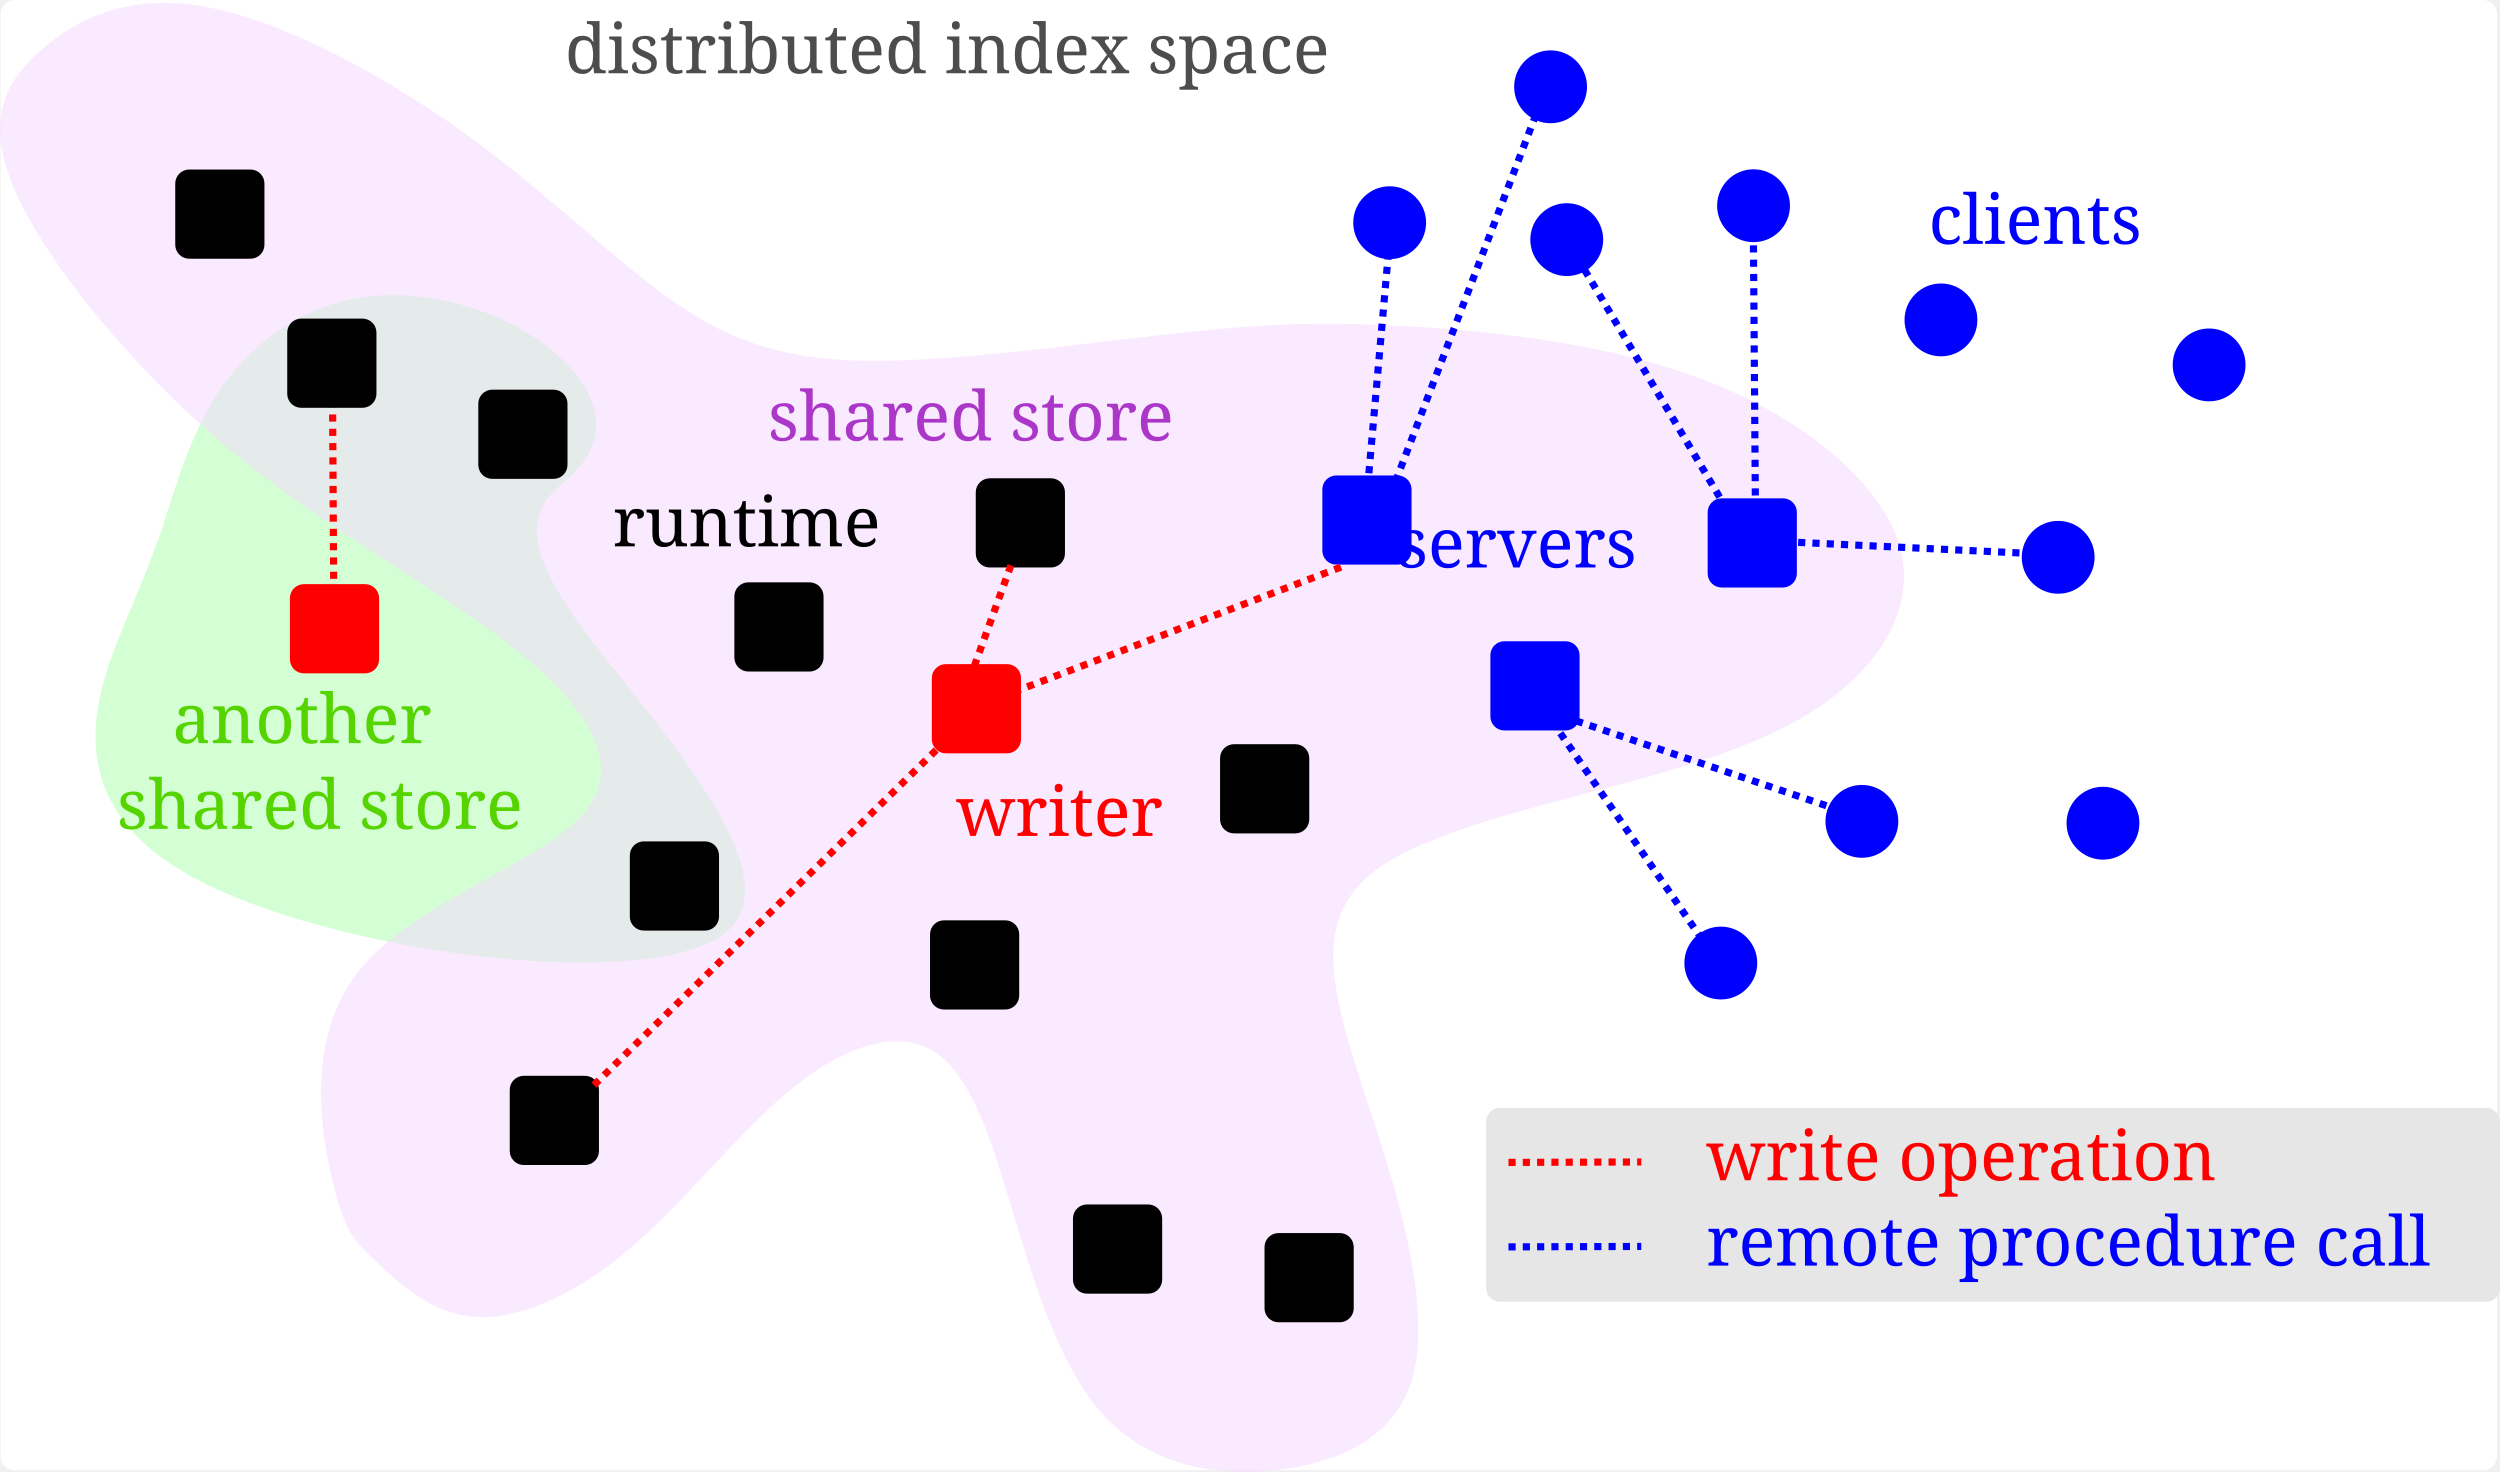
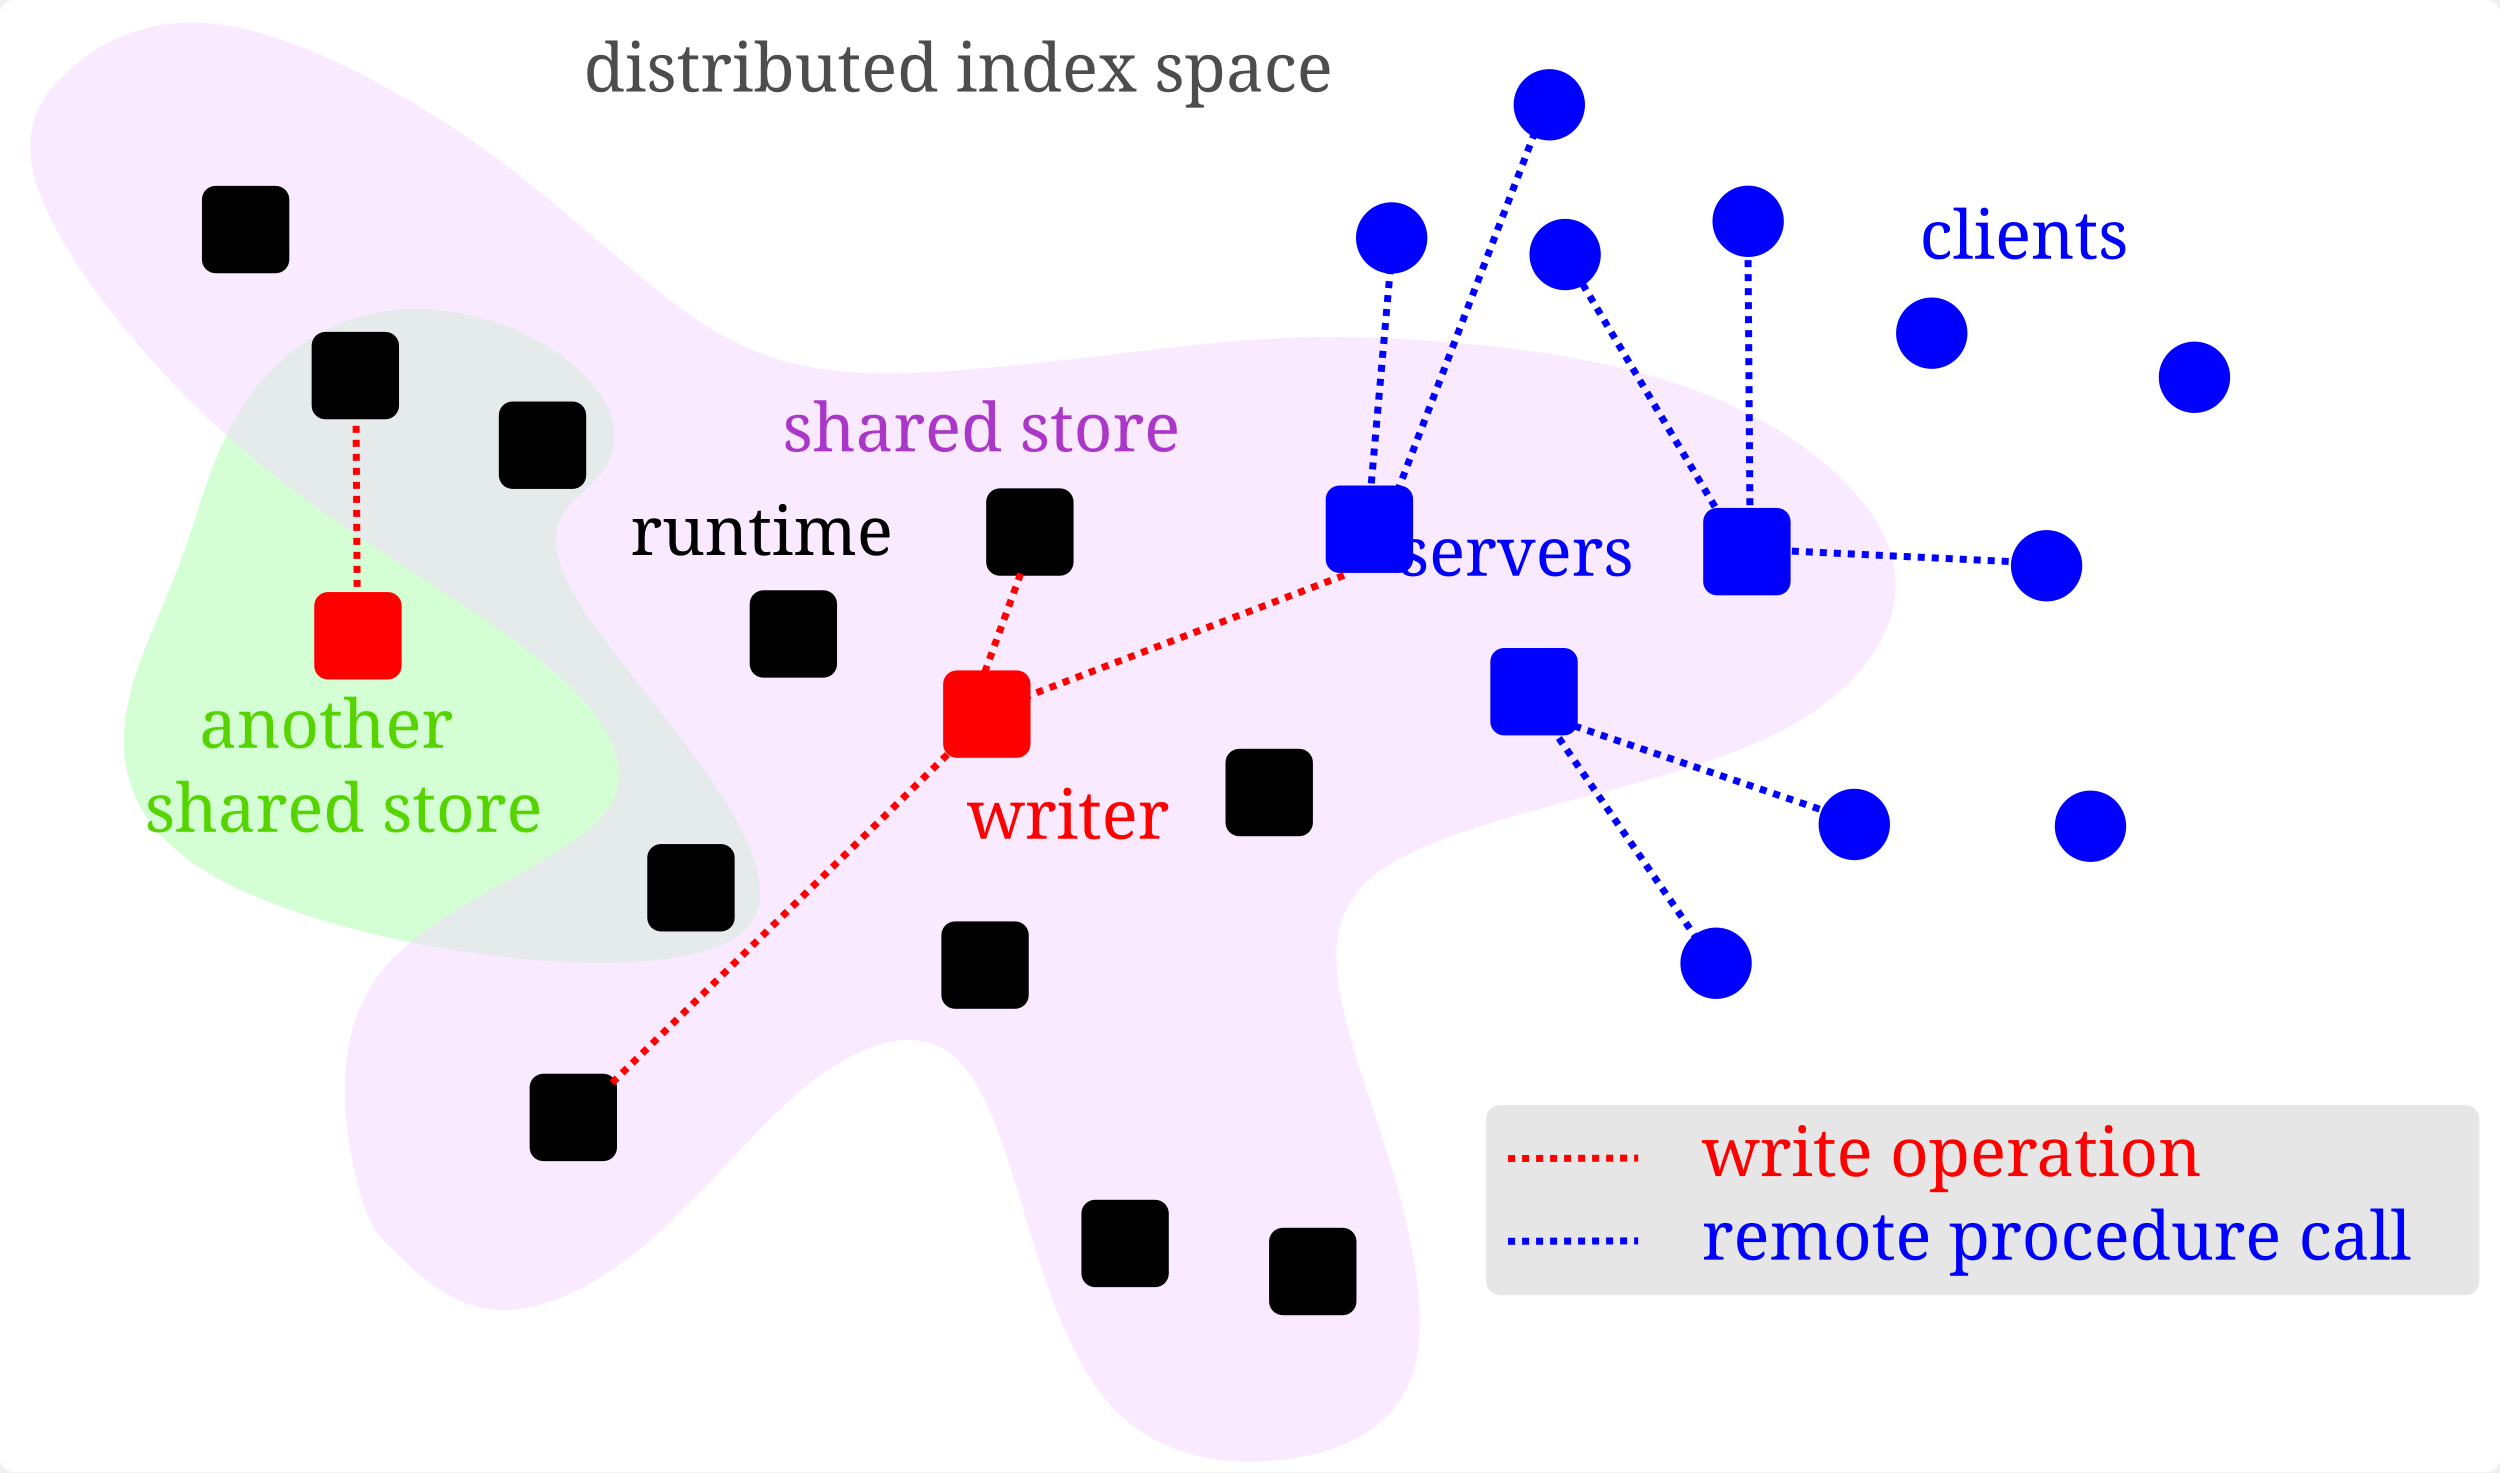
- <svg xmlns="http://www.w3.org/2000/svg" width="1748.87" height="1029.695" viewBox="0 0 1748.87 1029.695" version="1.1" id="svg5">
+ <svg xmlns="http://www.w3.org/2000/svg" width="1785.145" height="1051.217" viewBox="0 0 1785.145 1051.217" version="1.1" id="svg5">
  <defs id="defs2">
    </defs>
-   <g id="layer1" transform="translate(-118.2087,25.78797)">
-     <rect style="opacity:1;fill:#ffffff;fill-opacity:1;stroke:none;stroke-width:5;stroke-dasharray:5, 5" id="rect919" width="1746.404" height="1028.404" x="118.614" y="-25.788" ry="9.784" />
+   <g id="layer1" transform="translate(-96.61221,39.90939)">
+     <rect style="opacity:1;fill:#ffffff;fill-opacity:1;stroke:none;stroke-width:5.111;stroke-dasharray:5.111, 5.111" id="rect919" width="1785.145" height="1051.217" x="96.612" y="-39.909" ry="10.001" />
    <path style="opacity:0.5;fill:#aaffaa;stroke:none;stroke-width:1px;stroke-linecap:butt;stroke-linejoin:miter;stroke-opacity:1" d="m 236.787,327.725 c 7.529,-23.553 18.729,-59.319 40.347,-87.926 21.618,-28.607 53.651,-50.055 89.248,-56.742 35.597,-6.687 74.755,1.386 104.867,15.533 30.112,14.148 51.177,34.369 59.739,53.59 8.562,19.221 4.622,37.442 -12.096,53.596 -16.717,16.153 -46.212,30.239 -1.903,95.592 44.309,65.353 162.413,181.966 108.549,225.4 -53.864,43.434 -279.691,13.685 -375.689,-40.648 -95.997,-54.333 -62.152,-133.244 -43.3,-178.372 18.852,-45.128 22.709,-56.469 30.237,-80.023 z" id="path36734" />
    <path style="opacity:0.5;fill:#f6d5ff;stroke:none;stroke-width:1px;stroke-linecap:butt;stroke-linejoin:miter;stroke-opacity:1" d="M 381.597,857.036 C 366.85,843.142 359.66,837.149 350.915,800.982 342.169,764.815 331.87,698.475 370.535,651.682 409.2,604.89 496.826,577.648 526.547,543.206 556.268,508.763 528.084,467.121 475.554,426.124 423.023,385.127 346.15,344.779 278.329,288.25 210.508,231.721 151.743,159.014 129.379,109.125 107.016,59.237 121.054,32.17 146.618,9.539 172.181,-13.092 209.266,-31.284 264.36,-20.619 c 55.094,10.665 128.191,50.185 188.763,95.232 60.572,45.048 108.615,95.619 155.582,122.906 46.967,27.286 92.854,31.286 152.001,28.232 59.148,-3.054 131.553,-13.16 187.175,-19.094 55.623,-5.934 94.461,-7.694 155.036,-4.202 60.575,3.492 142.883,12.237 210.217,38.595 67.334,26.358 119.69,70.325 133.288,112.897 13.598,42.572 -11.56,83.745 -51.771,112.202 -40.211,28.457 -95.473,44.196 -155.688,60.135 -60.215,15.939 -125.381,32.077 -158.287,56.652 -32.907,24.575 -33.552,57.585 -25.569,94.783 7.984,37.198 24.595,78.583 38.111,126.298 13.516,47.715 23.935,101.759 11.891,137.909 -12.043,36.151 -46.548,54.408 -90.179,60.204 -43.632,5.796 -96.388,-0.871 -131.692,-46.096 -35.304,-45.226 -53.153,-129.008 -71.072,-180.258 -17.919,-51.25 -35.908,-69.966 -60.237,-72.709 -24.329,-2.743 -54.995,10.489 -88.547,40.117 -33.553,29.628 -69.99,75.651 -107.542,106.94 -37.552,31.289 -76.218,47.843 -106.704,45.223 C 418.649,892.727 396.345,870.931 381.597,857.036 Z" id="path1321" />
    <rect style="fill:#000000;stroke:none;stroke-width:3.024" id="rect1030" width="62.398" height="62.398" x="631.93" y="381.586" ry="9.784" />
    <rect style="fill:#000000;stroke:none;stroke-width:3.024" id="rect1030-4" width="62.398" height="62.398" x="452.801" y="246.801" ry="9.784" />
    <rect style="fill:#0000ff;stroke:none;stroke-width:3.024" id="rect1030-7" width="62.398" height="62.398" x="1043.258" y="306.801" ry="9.784" />
    <rect style="fill:#0000ff;stroke:none;stroke-width:3.024" id="rect1030-68" width="62.398" height="62.398" x="1160.801" y="422.801" ry="9.784" />
    <rect style="fill:#000000;stroke:none;stroke-width:3.024" id="rect1030-0" width="62.398" height="62.398" x="558.801" y="562.801" ry="9.784" />
    <rect style="fill:#000000;stroke:none;stroke-width:3.024" id="rect1030-90" width="62.398" height="62.398" x="868.801" y="816.801" ry="9.784" />
    <rect style="fill:#000000;stroke:none;stroke-width:3.024" id="rect1030-2" width="62.398" height="62.398" x="800.801" y="308.801" ry="9.784" />
    <rect style="fill:#000000;stroke:none;stroke-width:3.024" id="rect1030-8" width="62.398" height="62.398" x="768.801" y="618.027" ry="9.784" />
    <rect style="fill:#000000;stroke:none;stroke-width:3.024" id="rect1030-88" width="62.398" height="62.398" x="971.707" y="494.801" ry="9.784" />
    <rect style="fill:#ff0000;stroke:none;stroke-width:3.024" id="rect1030-6" width="62.398" height="62.398" x="770.066" y="438.801" ry="9.784" />
    <rect style="fill:#ff0000;stroke:none;stroke-width:3.024" id="rect1030-6-0" width="62.398" height="62.398" x="321.009" y="382.86" ry="9.784" />
    <rect style="fill:#0000ff;stroke:none;stroke-width:3.024" id="rect1030-83" width="62.398" height="62.398" x="1312.801" y="322.801" ry="9.784" />
    <rect style="fill:#000000;stroke:none;stroke-width:3.024" id="rect1030-833" width="62.398" height="62.398" x="1002.801" y="836.801" ry="9.784" />
    <rect style="fill:#000000;stroke:none;stroke-width:3.024" id="rect1030-3" width="62.398" height="62.398" x="240.801" y="92.801" ry="9.784" />
    <rect style="fill:#000000;stroke:none;stroke-width:3.024" id="rect1030-80" width="62.398" height="62.398" x="474.801" y="726.801" ry="9.784" />
    <circle style="fill:#0000ff;stroke:none;stroke-width:3.024" id="path1684" cx="1214.219" cy="141.844" r="25.484" />
    <circle style="fill:#0000ff;stroke:none;stroke-width:3.024" id="path1684-5" cx="1476" cy="198" r="25.484" />
    <circle style="fill:#0000ff;stroke:none;stroke-width:3.024" id="path1684-2" cx="1420.688" cy="548.797" r="25.484" />
    <circle style="fill:#0000ff;stroke:none;stroke-width:3.024" id="path1684-6" cx="1344.898" cy="118.125" r="25.484" />
    <circle style="fill:#0000ff;stroke:none;stroke-width:3.024" id="path1684-58" cx="1090.344" cy="130" r="25.484" />
    <circle style="fill:#0000ff;stroke:none;stroke-width:3.024" id="path1684-7" cx="1202.914" cy="34.93" r="25.484" />
    <circle style="fill:#0000ff;stroke:none;stroke-width:3.024" id="path1684-9" cx="1558" cy="364.078" r="25.484" />
    <circle style="fill:#0000ff;stroke:none;stroke-width:3.024" id="path1684-60" cx="1663.586" cy="229.484" r="25.484" />
    <circle style="fill:#0000ff;stroke:none;stroke-width:3.024" id="path1684-4" cx="1589.336" cy="550.086" r="25.484" />
    <circle style="fill:#0000ff;stroke:none;stroke-width:3.024" id="path1684-1" cx="1322" cy="647.906" r="25.484" />
    <text xml:space="preserve" style="font-size:48px;line-height:1.25;font-family:serif;-inkscape-font-specification:serif;letter-spacing:0px;word-spacing:0px;fill:#ab37c8" x="655.375" y="282.375" id="text3233">
      <tspan id="tspan3231" x="655.375" y="282.375">shared store</tspan>
    </text>
    <text xml:space="preserve" style="font-size:48px;line-height:1.25;font-family:serif;-inkscape-font-specification:serif;letter-spacing:0px;word-spacing:0px;fill:#55d400" x="373.158" y="494.058" id="text3233-7">
      <tspan id="tspan3231-4" x="373.158" y="494.058" style="text-align:center;text-anchor:middle;fill:#55d400">another</tspan>
      <tspan x="373.158" y="554.058" id="tspan38071" style="text-align:center;text-anchor:middle;fill:#55d400">shared store</tspan>
    </text>
    <path style="fill:none;stroke:#ff0000;stroke-width:5;stroke-linecap:butt;stroke-linejoin:miter;stroke-miterlimit:4;stroke-dasharray:5, 5;stroke-dashoffset:0;stroke-opacity:1" d="M 827.434,458.285 C 905.223,428.59 983.012,398.894 1060.801,369.199" id="path6654" />
    <path style="fill:none;stroke:#0000ff;stroke-width:5;stroke-linecap:butt;stroke-linejoin:miter;stroke-miterlimit:4;stroke-dasharray:5, 5;stroke-dashoffset:0;stroke-opacity:1" d="m 1074.911,315.231 c 4.841,-54.573 9.682,-109.147 14.524,-163.723" id="path6654-15" />
    <path style="fill:none;stroke:#0000ff;stroke-width:5;stroke-linecap:butt;stroke-linejoin:miter;stroke-miterlimit:4;stroke-dasharray:5, 5;stroke-dashoffset:0;stroke-opacity:1" d="m 1094.375,311.217 c 33.448,-87.403 66.896,-174.807 100.344,-262.211" id="path6654-15-5" />
    <path style="fill:none;stroke:#0000ff;stroke-width:5;stroke-linecap:butt;stroke-linejoin:miter;stroke-miterlimit:4;stroke-dasharray:5, 5;stroke-dashoffset:0;stroke-opacity:1" d="M 1331.39,339.145 C 1295.404,278.586 1259.417,218.026 1223.43,157.465" id="path6654-15-9" />
    <path style="fill:none;stroke:#0000ff;stroke-width:5;stroke-linecap:butt;stroke-linejoin:miter;stroke-miterlimit:4;stroke-dasharray:5, 5;stroke-dashoffset:0;stroke-opacity:1" d="m 1346.291,340.836 c -0.552,-74.093 -1.104,-148.186 -1.656,-222.281" id="path6654-15-9-5" />
    <path style="fill:none;stroke:#0000ff;stroke-width:5;stroke-linecap:butt;stroke-linejoin:miter;stroke-miterlimit:4;stroke-dasharray:5, 5;stroke-dashoffset:0;stroke-opacity:1" d="m 1366.101,353.141 c 62.832,3.003 125.663,6.005 188.492,9.008" id="path6654-15-9-5-7" />
    <path style="fill:none;stroke:#0000ff;stroke-width:5;stroke-linecap:butt;stroke-linejoin:miter;stroke-miterlimit:4;stroke-dasharray:5, 5;stroke-dashoffset:0;stroke-opacity:1" d="M 1405.351,541.078 C 1337.631,518.115 1269.91,495.151 1202.188,472.188" id="path6654-15-9-5-3" />
    <path style="fill:none;stroke:#0000ff;stroke-width:5;stroke-linecap:butt;stroke-linejoin:miter;stroke-miterlimit:4;stroke-dasharray:5, 5;stroke-dashoffset:0;stroke-opacity:1" d="m 1320.152,647.789 c -38.757,-56.395 -77.515,-112.79 -116.273,-169.187" id="path6654-15-9-5-3-7" />
    <path style="fill:none;stroke:#ff0000;stroke-width:5;stroke-linecap:butt;stroke-linejoin:miter;stroke-miterlimit:4;stroke-dasharray:5, 5;stroke-dashoffset:0;stroke-opacity:1" d="m 799.786,440.157 c 9.049,-24.882 18.099,-49.765 27.148,-74.648" id="path6654-1" />
    <path style="fill:none;stroke:#ff0000;stroke-width:5;stroke-linecap:butt;stroke-linejoin:miter;stroke-miterlimit:4;stroke-dasharray:5, 5;stroke-dashoffset:0;stroke-opacity:1" d="M 533.714,733.295 C 616.889,651.853 700.063,570.41 783.238,488.967" id="path6654-1-8" />
    <path style="fill:none;stroke:#ff0000;stroke-width:5;stroke-linecap:butt;stroke-linejoin:miter;stroke-miterlimit:4;stroke-dasharray:5, 5;stroke-dashoffset:0;stroke-opacity:1" d="m 351.611,379.153 c -0.281,-45.952 -0.563,-91.905 -0.844,-137.859" id="path6654-1-8-4" />
    <rect style="fill:#000000;stroke:none;stroke-width:3.024" id="rect1030-33" width="62.398" height="62.398" x="319.145" y="197.082" ry="9.784" />
    <text xml:space="preserve" style="font-size:48px;line-height:1.25;font-family:serif;-inkscape-font-specification:serif;letter-spacing:0px;word-spacing:0px" x="546.812" y="356.398" id="text18988">
      <tspan id="tspan18986" x="546.812" y="356.398">runtime</tspan>
    </text>
    <text xml:space="preserve" style="font-size:48px;line-height:1.25;font-family:serif;-inkscape-font-specification:serif;letter-spacing:0px;word-spacing:0px;fill:#ff0000" x="787.062" y="558.977" id="text21118">
      <tspan id="tspan21116" x="787.062" y="558.977">writer</tspan>
    </text>
    <g id="g34115" transform="translate(-56.35862,-134.9966)">
      <rect style="fill:#e6e6e6;stroke:none;stroke-width:5;stroke-miterlimit:4;stroke-dasharray:5, 5;stroke-dashoffset:0" id="rect33879" width="709.297" height="135.688" x="1214.141" y="884.203" ry="9.784" />
      <g id="g33855" transform="translate(5.128515,0.1132812)">
        <path style="fill:none;stroke:#ff0000;stroke-width:5;stroke-linecap:butt;stroke-linejoin:miter;stroke-miterlimit:4;stroke-dasharray:5, 5;stroke-dashoffset:0;stroke-opacity:1" d="m 1224.701,922.258 c 30.964,-0.104 61.926,-0.208 92.888,-0.312" id="path6654-2" />
        <path style="fill:none;stroke:#0000ff;stroke-width:5;stroke-linecap:butt;stroke-linejoin:miter;stroke-miterlimit:4;stroke-dasharray:5, 5;stroke-dashoffset:0;stroke-opacity:1" d="m 1224.701,981.348 c 30.964,-0.104 61.926,-0.208 92.888,-0.312" id="path6654-2-3" />
        <text xml:space="preserve" style="font-size:48px;line-height:1.25;font-family:serif;-inkscape-font-specification:serif;letter-spacing:0px;word-spacing:0px;fill:#ff0000" x="1363.004" y="934.77" id="text21118-4">
          <tspan id="tspan21116-9" x="1363.004" y="934.77">write operation</tspan>
        </text>
        <text xml:space="preserve" style="font-size:48px;line-height:1.25;font-family:serif;-inkscape-font-specification:serif;letter-spacing:0px;word-spacing:0px;fill:#0000ff" x="1363.027" y="994.434" id="text21118-4-0">
          <tspan id="tspan21116-9-2" x="1363.027" y="994.434">remote procedure call</tspan>
        </text>
      </g>
    </g>
    <text xml:space="preserve" style="font-size:48px;line-height:1.25;font-family:serif;-inkscape-font-specification:serif;letter-spacing:0px;word-spacing:0px;fill:#0000ff" x="1210.492" y="371.203" id="text21118-7">
      <tspan x="1210.492" y="371.203" style="text-align:center;text-anchor:middle;fill:#0000ff" id="tspan35575">servers</tspan>
    </text>
    <text xml:space="preserve" style="font-size:48px;line-height:1.25;font-family:serif;-inkscape-font-specification:serif;letter-spacing:0px;word-spacing:0px;fill:#0000ff" x="1573.094" y="144.832" id="text21118-7-4">
      <tspan x="1573.094" y="144.832" id="tspan24823-5" style="text-align:center;text-anchor:middle;fill:#0000ff">clients</tspan>
    </text>
    <text xml:space="preserve" style="font-size:48px;line-height:1.25;font-family:serif;-inkscape-font-specification:serif;letter-spacing:0px;word-spacing:0px;fill:#4d4d4d" x="513.328" y="25.452" id="text3430">
      <tspan id="tspan3428" x="513.328" y="25.452">distributed index space</tspan>
    </text>
  </g>
</svg>
